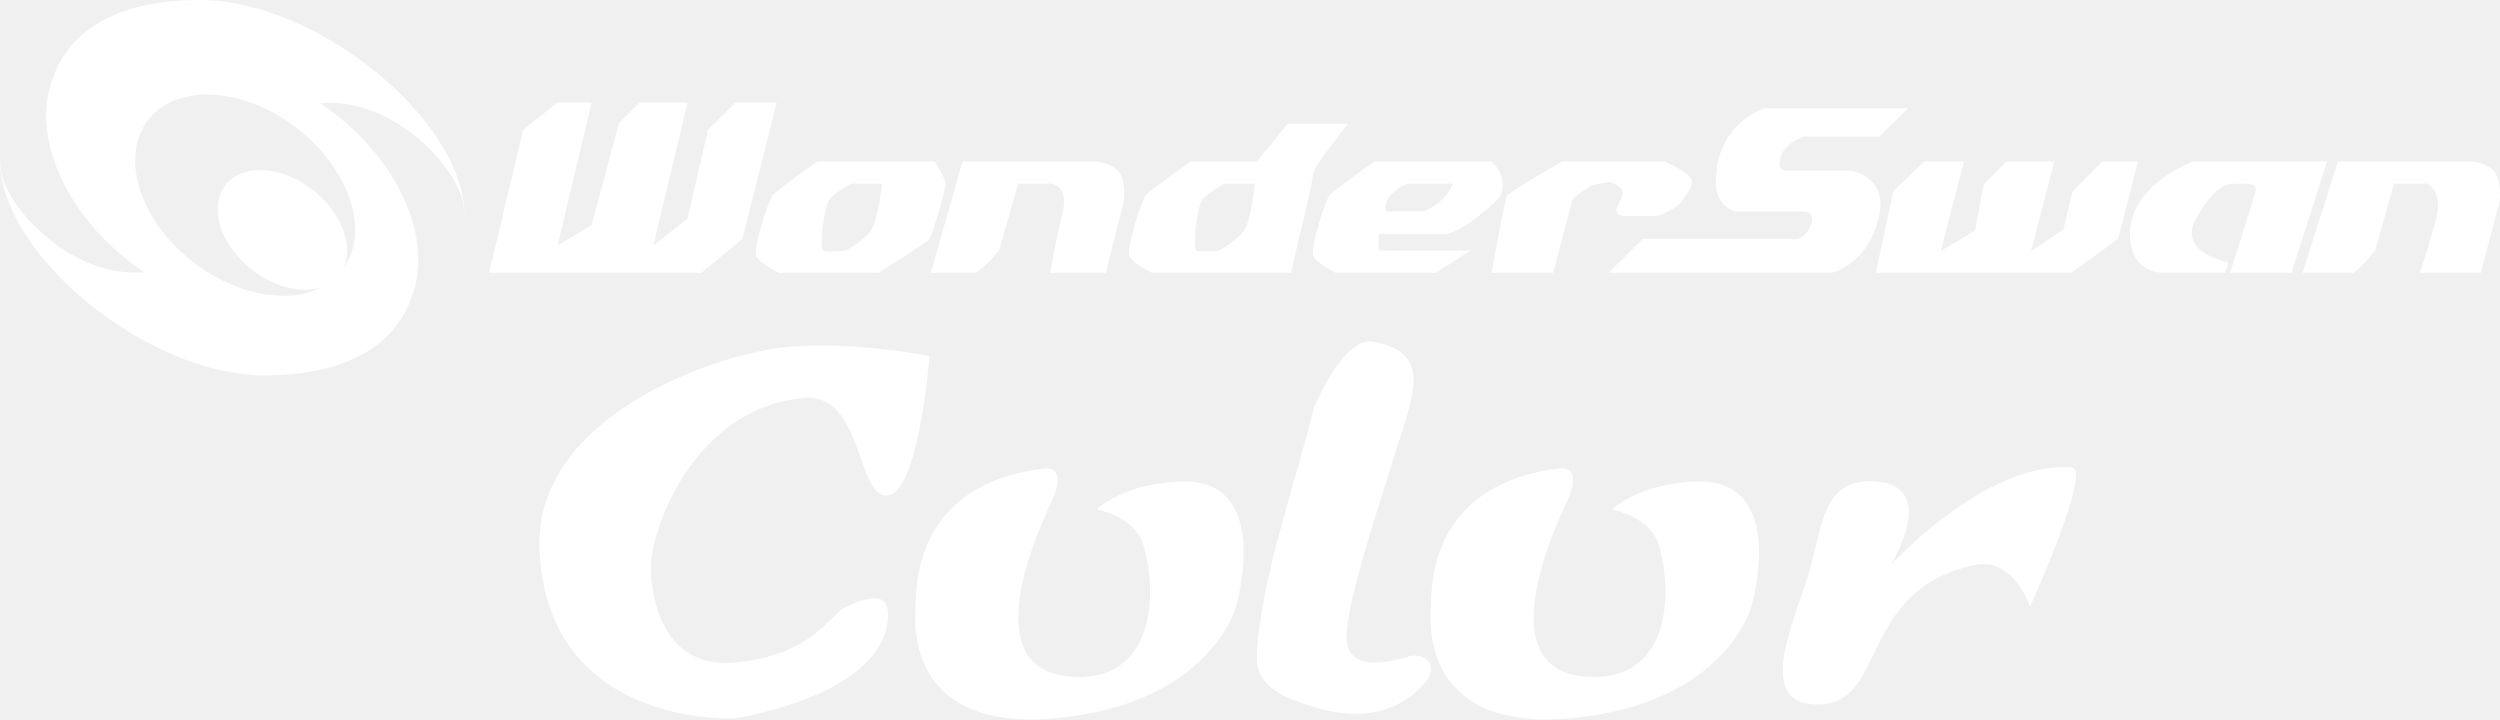
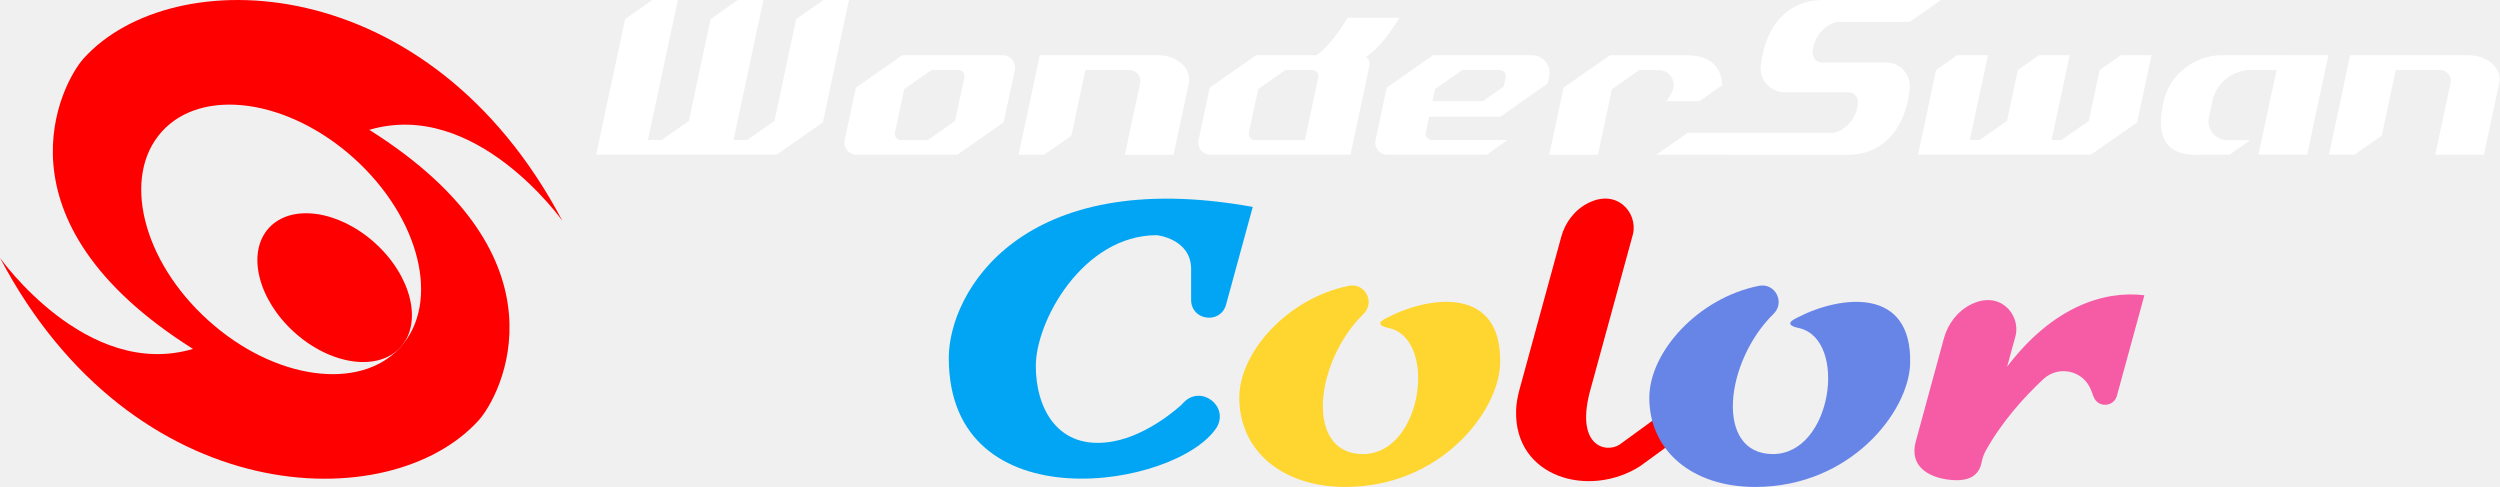
- <svg xmlns="http://www.w3.org/2000/svg" version="1.1" viewBox="0 0 264 76">
-   <g transform="matrix(0.44, 0, 0, 0.44, 0, 0)">
-     <polygon points="178.191 57.318 168.336 65.471 117.379 65.471 125.566 31.152 133.809 24.611 141.993 24.611 133.809 58.93 141.993 54.03 148.561 29.54 153.49 24.611 165.018 24.611 156.805 58.93 165.018 52.418 169.918 31.152 176.519 24.611 186.405 24.611" id="polygon9" style="fill-opacity: 1; fill: rgb(255, 255, 255);" />
-     <polygon points="508.351 57.318 497.15 65.471 450.199 65.471 454.38 45.877 461.816 38.738 471.372 38.738 465.761 60.275 474.002 55.375 476.091 44.235 481.591 38.738 493.058 38.738 487.442 60.275 495.211 55.078 497.42 45.877 504.586 38.738 513.13 38.738" id="polygon11" style="fill-opacity: 1; fill: rgb(255, 255, 255);" />
-     <path d="M 386.072 65.471 L 394.316 57.318 L 429.68 57.318 C 429.68 57.318 432.724 58.215 434.459 54.361 C 436.041 50.776 432.967 50.776 432.967 50.776 L 416.54 50.776 C 416.54 50.776 411.821 49.699 411.791 43.905 C 411.701 29.66 423.412 25.983 423.412 25.983 L 457.935 25.983 L 451.066 32.794 L 432.967 32.794 C 432.967 32.794 427.2 34.439 427.08 39.248 C 426.993 41.428 429.68 40.981 429.68 40.981 L 444.432 40.981 C 444.432 40.981 452.975 42.413 451.003 51.614 C 448.433 63.712 439.532 65.471 439.532 65.471 L 386.072 65.471 L 386.072 65.471 Z" id="path13" style="fill-opacity: 1; fill: rgb(255, 255, 255);" />
-     <path d="M 357.997 65.471 L 372.749 65.471 L 377.228 48.507 C 377.769 46.534 382.965 44.295 381.59 44.535 C 380.245 44.772 386.309 43.637 386.309 43.637 C 386.309 43.637 388.222 44.175 389.176 45.49 C 390.164 46.772 388.222 48.687 387.952 50.179 C 387.684 51.671 389.597 51.821 389.597 51.821 L 397.84 51.821 C 397.84 51.821 402.259 50.179 403.454 48.537 C 404.622 46.865 406.081 45.132 406.081 43.667 C 406.081 42.205 402.827 40.383 402.827 40.383 L 399.512 38.771 L 374.872 38.771 C 374.872 38.771 363.074 45.523 361.702 46.925 C 361.222 47.342 357.997 65.471 357.997 65.471 Z" id="path15" style="fill-opacity: 1; fill: rgb(255, 255, 255);" />
-     <path d="M 185.537 46.745 C 184.402 48.056 180.701 59.587 181.505 61.466 C 182.34 63.292 186.912 65.468 186.912 65.468 L 210.925 65.468 C 210.925 65.468 222.123 58.449 222.99 57.465 C 223.825 56.45 226.992 45.25 226.992 44.082 C 226.992 42.917 224.305 38.735 224.305 38.735 L 196.227 38.735 C 196.23 38.738 186.705 45.43 185.537 46.745 Z M 204.264 44.085 L 211.643 44.085 C 211.643 44.085 210.805 52.959 208.956 55.465 C 207.074 57.975 202.922 60.155 202.922 60.155 C 202.922 60.155 198.263 60.632 197.605 60.155 C 196.918 59.617 197.425 54.808 197.425 54.808 C 197.425 54.808 198.053 49.611 198.92 48.086 C 199.758 46.594 204.264 44.085 204.264 44.085 Z" id="path17" style="fill-opacity: 1; fill: rgb(255, 255, 255);" />
-     <path d="M 275.081 46.745 C 273.947 48.056 270.245 59.587 271.08 61.466 C 271.917 63.292 276.456 65.468 276.456 65.468 L 309.878 65.468 C 309.878 65.468 310.983 60.155 312.358 54.775 C 313.669 49.729 315.225 41.965 315.225 41.392 C 315.225 40.197 323.528 29.717 323.528 29.717 L 309.013 29.717 L 301.667 38.735 L 285.775 38.735 C 285.808 38.738 276.279 45.43 275.081 46.745 Z M 293.808 44.085 L 301.157 44.085 C 301.157 44.085 300.35 52.959 298.467 55.465 C 296.645 57.975 292.463 60.155 292.463 60.155 C 292.463 60.155 287.807 60.632 287.117 60.155 C 286.489 59.617 286.939 54.808 286.939 54.808 C 286.939 54.808 287.567 49.611 288.461 48.086 C 289.299 46.594 293.808 44.085 293.808 44.085 Z" id="path19" style="fill-opacity: 1; fill: rgb(255, 255, 255);" />
-     <path d="M 223.414 65.471 L 230.997 38.738 L 263.076 38.738 C 263.076 38.738 267.318 39.185 268.75 41.575 C 270.245 43.968 269.768 48.086 269.768 48.086 L 265.406 65.471 L 252.026 65.471 C 252.026 65.471 253.578 56.957 255.073 50.776 C 256.565 44.592 252.383 44.085 252.383 44.085 L 244.38 44.085 L 239.781 60.125 C 239.781 60.125 235.779 64.784 234.107 65.471 L 223.414 65.471 Z" id="path21" style="fill-opacity: 1; fill: rgb(255, 255, 255);" />
-     <path d="M 552.613 65.471 L 561.126 38.738 L 593.206 38.738 C 593.206 38.738 597.418 39.185 598.91 41.575 C 600.405 43.968 599.928 48.086 599.928 48.086 L 595.415 65.471 L 580.751 65.471 C 580.751 65.471 583.2 58.305 584.755 52.088 C 586.247 45.937 582.573 44.085 582.573 44.085 L 574.539 44.085 L 570.057 60.122 C 570.057 60.122 566.356 64.781 564.714 65.471 L 552.613 65.471 Z" id="path23" style="fill-opacity: 1; fill: rgb(255, 255, 255);" />
-     <path d="M 319.196 46.745 C 318.031 48.056 314.387 59.587 315.195 61.466 C 316.002 63.292 320.541 65.468 320.541 65.468 L 344.584 65.468 C 344.584 65.468 349.364 62.481 352.918 60.122 C 352.918 60.122 332.489 60.272 331.234 60.122 C 330.667 60.061 330.877 57.585 330.937 56.123 L 347.364 56.123 C 347.364 56.123 350.528 55.435 355.248 51.521 C 360.027 47.609 360.624 47.189 360.624 44.082 C 360.624 41.008 357.934 38.735 357.934 38.735 L 329.862 38.735 C 329.919 38.738 320.364 45.43 319.196 46.745 Z M 337.956 44.085 L 348.736 44.085 C 348.736 44.085 347.541 48.176 341.66 50.776 L 332.669 50.776 C 331.802 48.447 333.924 46.594 335.119 45.577 C 336.371 44.442 337.956 44.085 337.956 44.085 Z" id="path25" style="fill-opacity: 1; fill: rgb(255, 255, 255);" />
-     <path d="M 535.231 65.471 C 535.231 65.471 539.77 51.106 541.205 46.504 C 541.922 43.998 540.25 44.085 537.083 44.085 C 533.916 44.085 531.616 44.772 527.227 52.088 C 522.091 60.632 534.814 62.961 534.814 62.961 L 533.916 65.468 L 519.221 65.468 C 519.221 65.468 511.188 65.798 511.188 56.123 C 511.188 44.235 526.39 38.735 526.39 38.735 L 558.497 38.735 L 549.956 65.468 L 535.231 65.468 L 535.231 65.471 Z" id="path27" style="fill-opacity: 1; fill: rgb(255, 255, 255);" />
-     <path d="M 76.792 24.731 C 77.536 24.704 78.314 24.671 79.091 24.671 C 95.816 24.671 110.153 40.888 111.228 49.131 C 111.348 49.999 111.408 50.776 111.468 51.434 C 111.258 28.912 76.164 0 47.969 0 C 26.223 0 16.07 8.781 12.723 18.697 C 7.706 31.212 14.308 49.014 29.72 61.677 C 31.362 62.991 32.974 64.213 34.646 65.351 C 33.929 65.411 33.154 65.411 32.377 65.411 C 15.65 65.411 1.312 49.194 0.237 40.951 C 0.15 40.083 0.06 39.309 0 38.651 C 0.207 61.169 35.304 90.082 63.499 90.082 C 85.242 90.082 95.398 81.274 98.743 71.385 C 103.762 58.9 97.161 41.101 81.748 28.405 C 80.103 27.09 78.491 25.865 76.792 24.731 Z M 45.397 62.127 C 32.974 51.941 28.849 36.976 35.808 28.462 C 42.827 19.951 58.66 20.936 71.382 30.855 C 83.985 40.65 88.824 55.582 82.373 64.483 C 85.002 59.137 82.075 51.103 75.144 45.637 C 67.708 39.783 58.359 39.185 54.238 44.235 C 50.086 49.281 52.565 58.182 59.854 64.243 C 65.498 68.935 72.337 70.575 77.236 68.875 C 68.965 73.267 55.913 70.758 45.397 62.127 Z" id="path29" style="fill-opacity: 1; fill: rgb(255, 255, 255);" />
-     <path style="fill-opacity: 1; fill: rgb(255, 255, 255);" id="path9" d="M 330.061 82.129 C 325.305 80.727 319.947 87.446 315.372 97.698 C 311.298 114.785 302.235 139.975 301.652 157.36 C 301.385 165.075 308.509 167.336 313.345 169.044 C 328.662 174.445 337.617 169.161 342.18 163.643 C 345.458 159.684 341.988 156.384 337.923 157.594 C 332.045 159.332 324.861 160.512 323.375 154.835 C 321.742 148.573 330.454 122.849 336.47 103.693 C 339.76 93.225 342.543 84.549 330.067 82.114 Z" />
-     <path style="fill-opacity: 1; fill: rgb(255, 255, 255);" id="path11" d="M 250.708 112.438 C 240.342 113.513 219.742 118.997 219.742 145.646 C 219.742 146.898 215.984 175.732 253.17 172.388 C 290.368 169.047 296.627 145.646 296.627 145.646 C 296.627 145.646 305.828 114.719 283.256 115.56 C 269.483 116.067 263.199 122.245 263.199 122.245 C 263.199 122.245 272.389 124.05 274.373 130.648 C 278.141 143.161 276.751 164.271 256.514 162.358 C 236.202 160.44 246.124 133.608 252.524 120.003 C 254.737 115.326 254.196 112.078 250.714 112.438 Z" />
-     <path style="fill-opacity: 1; fill: rgb(255, 255, 255);" id="path13-9" d="M 374.394 112.438 C 364.025 113.513 343.426 118.997 343.426 145.646 C 343.426 146.898 339.67 175.732 376.853 172.388 C 414.051 169.047 420.313 145.646 420.313 145.646 C 420.313 145.646 429.512 114.719 406.942 115.56 C 393.166 116.067 386.886 122.245 386.886 122.245 C 386.886 122.245 396.072 124.05 398.056 130.648 C 401.827 143.161 400.437 164.271 380.197 162.358 C 359.886 160.44 369.807 133.608 376.208 120.003 C 378.417 115.326 377.88 112.078 374.397 112.438 Z" />
-     <path style="fill-opacity: 1; fill: rgb(255, 255, 255);" id="path15-7" d="M 129.477 132.272 C 127.811 99.256 173.415 84.441 189.653 83.189 C 205.9 81.925 223.083 85.471 223.083 85.471 C 223.083 85.471 220.577 118.061 213.054 118.898 C 205.54 119.736 207.206 94.246 192.994 95.5 C 166.973 97.791 156.532 126.157 156.222 135.613 C 156.084 140.186 157.486 160.68 176.279 159.014 C 195.084 157.336 199.265 147.306 203.024 145.64 C 206.788 143.962 213.996 140.663 213.051 148.984 C 210.973 167.363 176.279 172.385 176.279 172.385 C 176.279 172.385 131.651 174.85 129.48 132.275 Z" />
-     <path style="fill-opacity: 1; fill: rgb(255, 255, 255);" id="path17-8" d="M 437.035 169.05 C 421.157 169.888 429.932 150.657 433.693 138.961 C 437.458 127.256 436.767 114.425 450.406 115.563 C 465.485 116.806 453.747 135.619 453.747 135.619 C 453.747 135.619 476.652 110.502 497.207 112.219 C 502.227 112.633 487.177 145.649 487.177 145.649 C 487.177 145.649 483.419 133.53 473.806 135.619 C 446.173 141.633 452.915 168.215 437.041 169.053 Z" />
+ <svg xmlns="http://www.w3.org/2000/svg" width="100%" height="100%" viewBox="0 0 575 112" version="1.1" xml:space="preserve" style="fill-rule:evenodd;clip-rule:evenodd;stroke-linejoin:round;stroke-miterlimit:2;">
+   <g>
+     <path d="M129.356,50.811c-30.609,-58.164 -89.731,-59.961 -110.128,-37.363c-4.972,5.526 -21.953,37.123 25.159,66.804c-24.5,7.248 -44.387,-20.95 -44.387,-20.95c30.594,58.164 89.702,59.961 110.113,37.348c4.972,-5.511 21.954,-37.123 -25.173,-66.789c24.529,-7.233 44.416,20.95 44.416,20.95Zm-37.243,29.037c-9.285,10.273 -29.097,7.518 -44.237,-6.185c-15.17,-13.687 -19.932,-33.095 -10.662,-43.383c9.269,-10.288 29.096,-7.518 44.251,6.17c15.155,13.687 19.933,33.11 10.648,43.398Z" style="fill:#f00;fill-rule:nonzero;" />
+     <path d="M61.809,52.471c5.117,-5.669 16.066,-4.138 24.434,3.417c8.369,7.554 11.008,18.29 5.89,23.958c-5.117,5.669 -16.066,4.139 -24.434,-3.416c-8.369,-7.554 -11.008,-18.29 -5.89,-23.959Z" style="fill:#f00;" />
+     <path d="M230.664,12.699l-23.152,0l-10.662,7.458l-2.576,12.07c-0.374,1.737 0.959,3.369 2.726,3.369l23.166,0l10.663,-7.457l2.575,-12.071c0.345,-1.737 -0.973,-3.369 -2.74,-3.369Zm-8.85,5.092l-2.142,10.018l-6.289,4.403l-6.17,-0c-0.899,-0 -1.558,-0.824 -1.378,-1.692l2.141,-10.034l6.275,-4.388l6.17,0c0.913,0 1.572,0.824 1.393,1.693Z" style="fill:#fff;fill-rule:nonzero;" />
+     <path d="M266.365,12.699l-27.21,0l-4.882,22.897l5.87,0l6.275,-4.388l3.22,-15.11l10.138,0c1.602,0 2.785,1.468 2.456,3.04l-3.519,16.473l11.201,0l3.504,-16.458c0.704,-3.324 -2.62,-6.454 -7.053,-6.454Z" style="fill:#fff;fill-rule:nonzero;" />
+     <path d="M567.757,12.699l-27.225,0l-4.867,22.882l5.87,0l6.275,-4.388l3.22,-15.11l10.138,0c1.602,0 2.785,1.468 2.456,3.04l-3.519,16.473l11.201,0l3.505,-16.458c0.718,-3.309 -2.606,-6.439 -7.054,-6.439Z" style="fill:#fff;fill-rule:nonzero;" />
+     <path d="M189.392,0l-6.274,4.388l-4.987,23.421l-6.29,4.388l-3.13,-0l5.931,-27.809l0.943,-4.388l-5.87,0l-6.275,4.388l-5.002,23.421l-6.274,4.388l-3.13,-0l5.93,-27.809l0.943,-4.388l-5.87,0l-6.259,4.388l-6.664,31.193l41.496,0l0.195,-0.135l10.452,-7.307l6.005,-28.139l-5.87,0Z" style="fill:#fff;fill-rule:nonzero;" />
+     <path d="M482.922,16.098l-2.501,11.711l-6.289,4.388l-2.261,-0l4.163,-19.498l-7.069,0l-4.852,3.399l-2.5,11.711l-6.29,4.388l-2.261,-0l4.163,-19.498l-7.069,0l-4.852,3.399l-4.163,19.483l39.745,0l10.662,-7.442l3.295,-15.44l-7.069,0l-4.852,3.399Z" style="fill:#fff;fill-rule:nonzero;" />
+     <path d="M314.166,13.073c0.869,-0.569 1.677,-1.213 2.411,-1.946c3.01,-3.025 5.256,-7.039 5.256,-7.039l-11.905,0c0,0 -2.246,3.999 -5.256,7.039c-0.569,0.584 -1.213,1.093 -1.872,1.572l-13.897,0l-10.663,7.458l-2.575,12.07c-0.375,1.737 0.958,3.369 2.725,3.369l32.212,0l4.358,-20.456c0.194,-0.839 -0.165,-1.617 -0.794,-2.067Zm-10.962,4.718l-3.07,14.421l-11.516,-0c-0.898,-0 -1.557,-0.824 -1.377,-1.692l2.141,-10.034l6.275,-4.388l6.184,0c0.884,0 1.558,0.824 1.363,1.693Z" style="fill:#fff;fill-rule:nonzero;" />
+     <path d="M352.353,12.699l-22.747,0l-10.663,7.458l-2.576,12.07c-0.374,1.737 0.959,3.369 2.726,3.369l22.867,0l4.717,-3.399l-17.371,-0c-0.898,-0 -1.557,-0.824 -1.378,-1.692l0.779,-3.669l16.368,-0l10.887,-7.623l0.344,-1.632c0.555,-2.501 -1.377,-4.882 -3.953,-4.882Zm-6.05,5.092l-0.449,2.096l-4.762,3.37l-11.621,-0l0.584,-2.771l6.274,-4.388l8.596,0c0.899,0 1.573,0.824 1.378,1.693Z" style="fill:#fff;fill-rule:nonzero;" />
+     <path d="M384.774,20.621c-0.149,0.434 -0.344,0.854 -0.584,1.243l-0.883,1.393l7.592,-0l5.182,-3.624c-0,-2.831 -1.528,-6.919 -8.012,-6.919l-17.791,-0l-10.662,7.458l-3.295,15.439l11.202,0l3.22,-15.11l6.274,-4.388l4.493,0c2.336,-0.015 3.998,2.277 3.264,4.508Z" style="fill:#fff;fill-rule:nonzero;" />
+     <path d="M433.803,14.376l-14.63,0c-1.468,-0.045 -2.471,-0.988 -2.232,-2.875c0.539,-4.238 4.163,-6.469 5.99,-6.469l16.308,-0l7.174,-5.032l-27.031,0c-8.581,0 -13.313,6.35 -14.316,14.601c-0.734,3.399 1.872,6.619 5.346,6.619l14.631,-0c1.467,0.045 2.471,0.988 2.246,2.875c-0.524,4.163 -4.028,6.38 -5.87,6.47l-33.29,-0l-7.188,5.031l16.892,0l-0.015,0.015l27.03,0c8.581,0 13.313,-6.349 14.317,-14.601c0.718,-3.414 -1.872,-6.634 -5.362,-6.634Z" style="fill:#fff;fill-rule:nonzero;" />
+     <path d="M524.329,12.699l-13.253,0c-6.529,0 -12.205,4.567 -13.538,10.962c-1.378,6.559 -0.569,12.384 8.656,11.935l6.559,0l4.837,-3.384l-5.316,-0c-2.756,-0 -4.807,-2.546 -4.238,-5.242l0.779,-3.624c0.898,-4.238 4.642,-7.263 8.97,-7.263l5.825,0l-4.163,19.498l11.201,0l4.882,-22.897l-9.494,0l-1.707,0.015Z" style="fill:#fff;fill-rule:nonzero;" />
+     <g>
+       <path d="M287.63,49.433l-5.631,20.621c-1.273,4.613 -8.042,3.699 -8.042,-1.093l0,-7.068c0,-6.979 -7.877,-7.802 -7.877,-7.802c-17.011,-0 -27.928,19.827 -27.839,30.19c0,9.449 4.942,19.543 17.746,17.251c8.341,-1.482 15.679,-8.371 15.679,-8.371c0.21,-0.21 0.435,-0.434 0.629,-0.644c3.939,-4.013 10.363,0.839 7.593,5.721c-8.985,14.076 -61.668,22.567 -61.668,-15.904c-0,-15.05 16.637,-44.372 69.919,-34.743l-0.509,1.842Z" style="fill:#02a5f4;fill-rule:nonzero;" />
+       <path d="M383.022,103l-5.87,4.268c-11.696,7.383 -28.797,2.561 -28.453,-12.729c0.03,-1.662 0.344,-3.31 0.779,-4.927l9.599,-35.102c0.898,-3.34 3.1,-6.245 6.185,-7.802c6.649,-3.385 11.441,2.201 10.333,7.098l-9.689,35.417c-3.864,13.388 3.429,15.11 6.604,13.028l7.532,-5.481l5.766,0.075l-0.644,4.867l-2.142,1.288Z" style="fill:#f00;fill-rule:nonzero;" />
+       <path d="M461.642,84.326l1.962,-7.173c1.108,-4.882 -3.684,-10.483 -10.333,-7.099c-3.085,1.558 -5.271,4.463 -6.184,7.802l-6.036,22.134l-0.404,1.482c-1.587,5.766 2.86,8.207 7.293,8.821c6.2,0.868 7.443,-2.037 7.847,-4.029c0.18,-0.853 0.449,-1.707 0.869,-2.485c3.669,-6.649 8.85,-12.43 13.328,-16.593c3.519,-3.265 9.239,-1.962 10.947,2.516l0.614,1.587c0.973,2.546 4.627,2.366 5.346,-0.269l6.319,-23.107c-9.09,-1.123 -20.95,2.471 -31.568,16.413Z" style="fill:#f65ba6;fill-rule:nonzero;" />
+       <path d="M404.557,65.741c3.714,-0.733 6.08,3.789 3.369,6.44c-11.246,11.007 -13.627,32.256 -0.15,32.256c13.598,0 17.237,-26.116 6.2,-28.932c-4.088,-0.823 -1.497,-2.006 -0.344,-2.59c9.898,-5.017 26.206,-6.979 25.697,10.752c-0.329,11.007 -13.687,28.333 -35.641,28.333c-14.466,0 -24.35,-8.326 -24.35,-20.531c0.03,-10.543 11.247,-22.957 25.219,-25.728Z" style="fill:#6784e7;fill-rule:nonzero;" />
+       <path d="M310.258,65.741c3.713,-0.733 6.079,3.789 3.369,6.44c-11.246,11.007 -13.628,32.256 -0.15,32.256c13.598,0 17.237,-26.116 6.2,-28.932c-4.088,-0.823 -1.498,-2.006 -0.344,-2.59c9.898,-5.017 26.206,-6.979 25.697,10.752c-0.329,11.007 -13.687,28.333 -35.641,28.333c-14.466,0 -24.35,-8.326 -24.35,-20.531c0.015,-10.543 11.232,-22.957 25.219,-25.728Z" style="fill:#ffd52f;fill-rule:nonzero;" />
+     </g>
  </g>
</svg>
